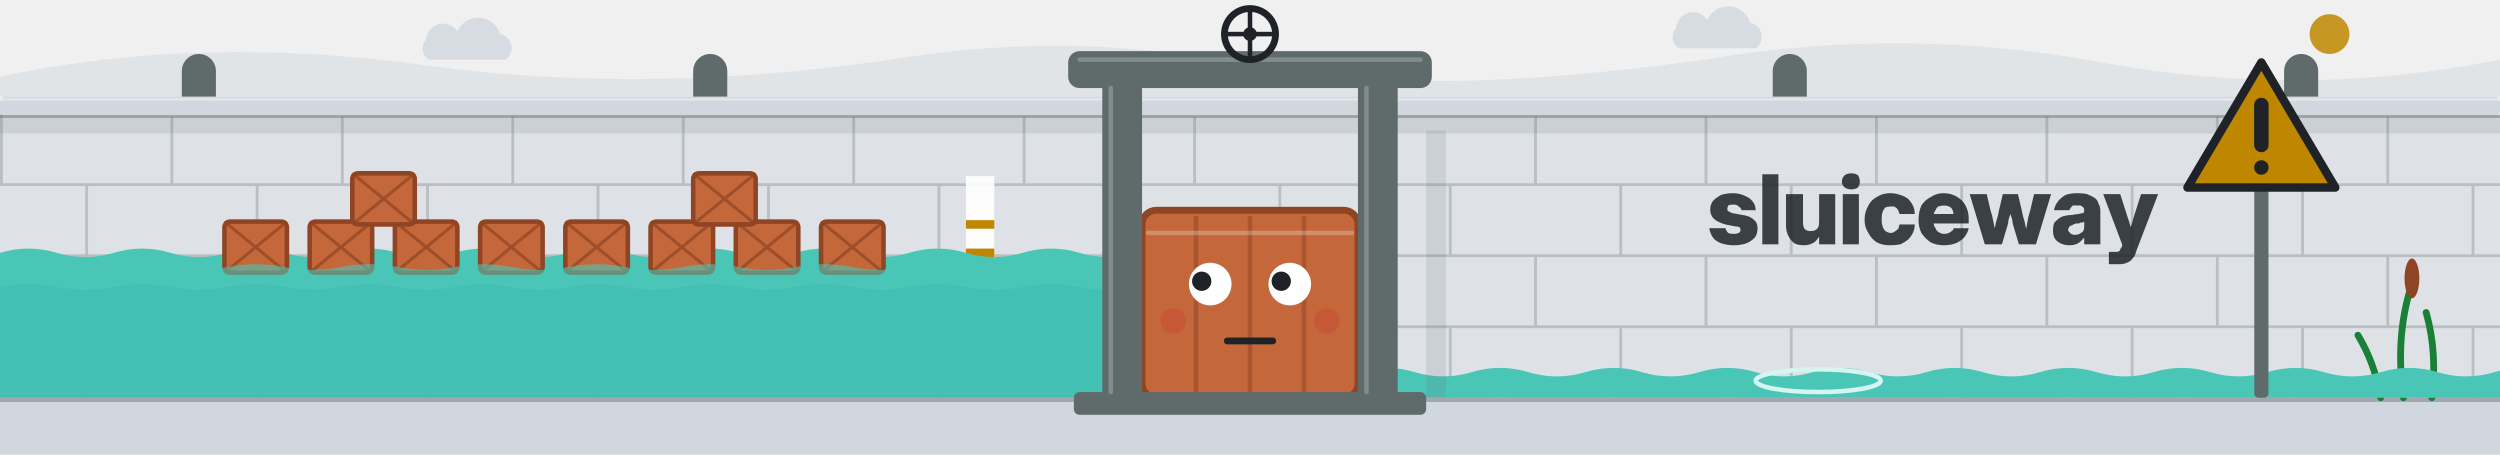
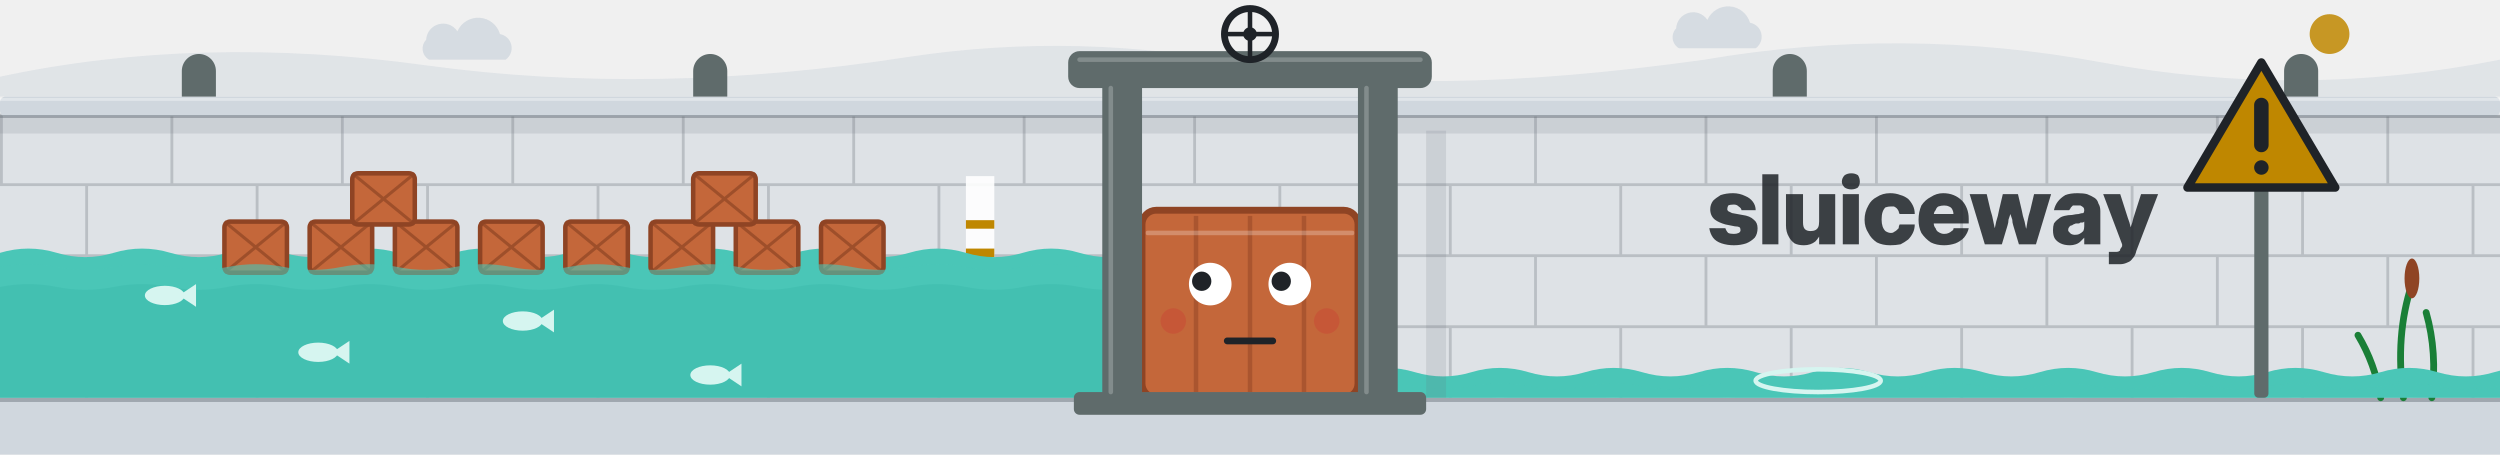
<svg xmlns="http://www.w3.org/2000/svg" viewBox="0 0 880 160" width="880" height="160" role="img" aria-label="Sluiceway: 10 stacks are pending, some delete or replace resources">
-   <style>.bob{animation:bob 2.6s ease-in-out infinite}.bob2{animation:bob 2.6s ease-in-out -1.1s infinite}.bob3{animation:bob 2.6s ease-in-out -1.9s infinite}.wave{animation:wave 3.2s linear infinite}.slow{animation-duration:6s}.lid{transform-box:fill-box;transform-origin:center;animation:lid 5s ease-in-out infinite}.puff{transform-box:fill-box;transform-origin:50% 100%;animation:puff 1.6s ease-in-out infinite}.rip{transform-box:fill-box;transform-origin:center;animation:rip 4s ease-out infinite}.cloud{animation:cloud 40s ease-in-out infinite alternate}@keyframes bob{50%{transform:translateY(-2.5px)}}@keyframes wave{to{transform:translateX(40px)}}@keyframes lid{0%,93%,100%{transform:scaleY(1)}96.5%{transform:scaleY(.08)}}@keyframes puff{50%{transform:scale(1.03,1.012)}}@keyframes rip{0%{opacity:.9;transform:scale(.15)}100%{opacity:0;transform:scale(1)}}@keyframes cloud{to{transform:translateX(70px)}}@media (prefers-reduced-motion:reduce){*{animation:none!important}}</style>
+   <style>.bob{animation:bob 2.6s ease-in-out infinite}.bob2{animation:bob 2.6s ease-in-out -1.1s infinite}.bob3{animation:bob 2.6s ease-in-out -1.9s infinite}.wave{animation:wave 3.2s linear infinite}.slow{animation-duration:6s}.lid{transform-box:fill-box;transform-origin:center;animation:lid 5s ease-in-out infinite}.puff{transform-box:fill-box;transform-origin:50% 100%;animation:puff 1.6s ease-in-out infinite}.rip{transform-box:fill-box;transform-origin:center;animation:rip 4s ease-out infinite}.cloud{animation:cloud 40s ease-in-out infinite alternate}.fish{animation:fish 7s ease-in-out infinite alternate}.fish2{animation:fish 7s ease-in-out -2.5s infinite alternate}.fish3{animation:fish 7s ease-in-out -5s infinite alternate}@keyframes bob{50%{transform:translateY(-2.5px)}}@keyframes wave{to{transform:translateX(40px)}}@keyframes lid{0%,93%,100%{transform:scaleY(1)}96.5%{transform:scaleY(.08)}}@keyframes puff{50%{transform:scale(1.03,1.012)}}@keyframes rip{0%{opacity:.9;transform:scale(.15)}100%{opacity:0;transform:scale(1)}}@keyframes cloud{to{transform:translateX(70px)}}@keyframes fish{to{transform:translateX(-14px)}}@media (prefers-reduced-motion:reduce){*{animation:none!important}}</style>
  <path d="M0 34V27q70 -15 150 -4t170 -3q60 -9 120 3t160 -2q70 -12 140 1t140 -1V34z" fill="#d0d7de" opacity=".5" />
  <g fill="#d0d7de" opacity=".8">
    <path class="cloud" d="M150 14a6 6 0 0 1 11 -3a8 8 0 0 1 15 1a5 5 0 0 1 2 9h-27a4.5 4.5 0 0 1 -1 -7z" />
    <path class="cloud" d="M590 10a6 6 0 0 1 11 -3a8 8 0 0 1 15 1a5 5 0 0 1 2 9h-27a4.5 4.5 0 0 1 -1 -7z" />
  </g>
  <circle cx="820" cy="12" r="7" fill="#bf8700" opacity=".85" />
  <rect y="40" width="880" height="100" fill="#d0d7de" opacity=".55" />
  <g stroke="#656d76" opacity=".3">
    <path d="M0 65H880M0 90H880M0 115H880" />
    <path d="M0 52.5H880M0 102.5H880M30 77.5H880M30 127.5H880" stroke-width="25" stroke-dasharray="1 59" />
  </g>
  <rect y="41" width="880" height="6" fill="#656d76" opacity=".16" />
  <rect y="34" width="880" height="7" rx="2" fill="#d0d7de" />
  <path d="M0 35H880" stroke="#ffffff" opacity=".35" />
  <path d="M0 41H880" stroke="#656d76" opacity=".5" />
  <g fill="#5f6b6b">
    <path d="M64 34v-9a6 6 0 0 1 12 0v9z" />
    <path d="M244 34v-9a6 6 0 0 1 12 0v9z" />
    <path d="M624 34v-9a6 6 0 0 1 12 0v9z" />
    <path d="M804 34v-9a6 6 0 0 1 12 0v9z" />
  </g>
  <rect y="140" width="880" height="20" fill="#d0d7de" />
  <path d="M0 140.75H880" stroke="#656d76" stroke-width="1.5" opacity=".45" />
  <rect x="340" y="62" width="10" height="72" fill="#ffffff" opacity=".9" />
  <path d="M340 120h10M340 110h10M340 100h10M340 89h10M340 79h10" stroke="#bf8700" stroke-width="3" />
  <path transform="translate(601 86) scale(0.3333)" d="M28 1q-7 0-13-2q-6-2-9-6q-3-4-4-10h17q1 3 3 5q2 1 6 1q3 0 5-1q2-1 2-3q0-2-1-3q-2-1-5-1l-10-2q-7-2-11-5q-5-4-5-11q0-5 3-9q3-3 8-6q6-2 13-2q7 0 13 3q5 2 8 6q3 4 3 9h-15q0-2-3-4q-2-2-5-2q-4 0-6 1q-1 2-1 4q0 1 1 2q2 1 4 2l11 2q8 1 12 5q4 3 4 9q0 6-3 10q-4 4-9 6q-6 2-13 2zM75-74v74h-17v-74zM102 1q-6 0-10-2q-4-3-6-7q-3-5-3-12v-33h18v30q0 5 2 7q2 2 6 2q3 0 5-1q2-1 3-3q1-2 1-6v-29h17v53h-17v-14h3q-3 7-7 11q-5 4-12 4zM143 0v-53h17v53zM152-58q-4 0-7-2q-3-3-3-6q0-4 3-7q3-2 7-2q4 0 7 2q2 3 2 7q0 3-2 6q-3 2-7 2zM193 1q-8 0-14-3q-6-4-9-10q-4-6-4-14q0-8 4-15q3-6 9-9q6-4 14-4q6 0 11 2q4 1 8 4q3 3 5 7q2 4 2 9h-16q-1-2-1-3q-1-2-2-3q-1-1-3-2q-1 0-3 0q-3 0-6 1q-2 2-3 5q-1 3-1 8q0 4 1 7q1 3 3 5q3 2 6 2q2 0 3-1q2-1 3-2q1-1 2-2q0-2 1-4h16q0 5-2 9q-2 4-5 7q-4 3-8 5q-5 1-11 1zM250 1q-8 0-14-3q-6-4-10-10q-3-6-3-14q0-8 3-15q4-6 10-9q6-4 13-4q6 0 11 2q5 2 9 6q3 3 5 8q2 5 2 11v5h-48v-10h40l-8 2q0-4-1-6q-1-3-4-4q-2-1-5-1q-3 0-6 1q-2 1-3 4q-2 2-2 6v7q0 4 2 6q1 3 3 4q3 2 6 2q3 0 5-1q2-1 3-2q2-1 2-3h16q-1 5-5 10q-4 4-9 6q-6 2-12 2zM293 0l-16-53h18l4 17q2 6 3 12q1 6 3 12h-3q2-6 3-12q2-6 3-12l4-17h16l4 17q1 6 3 12q1 6 3 12h-2q1-6 2-12q1-6 3-12l4-17h18l-16 53h-18l-6-20q-1-3-1-6q-1-3-2-6q-1-3-1-6h3q-1 3-2 6q-1 3-2 6q0 3-1 6l-6 20zM383 1q-6 0-10-2q-4-2-6-5q-2-3-2-9q0-4 1-7q2-3 5-5q2-2 6-3q4-1 8-1q5-1 7-1q3-1 5-1q1-1 1-3q0-2-1-3q-1-1-3-2q-1 0-4 0q-2 0-4 0q-1 1-2 2q-1 2-2 3h-16q1-5 4-9q3-4 8-7q5-2 13-2q6 0 10 1q5 2 8 4q3 2 4 6q2 3 2 8v35h-17v-7q-2 2-4 4q-2 2-5 3q-3 1-6 1zM388-10q3 0 5-1q2-1 4-3q1-2 1-5v-5q-1 1-2 1q-1 0-2 0q-1 1-2 1q-2 0-3 0q-3 1-4 2q-2 0-3 2q-1 1-1 3q0 1 1 2q1 1 2 2q2 1 4 1zM424 21v-13h8q2 0 3-1q1 0 1-2q1-1 2-3v-2l-20-53h18l8 25q2 5 3 10q1 5 3 10h-5q1-5 2-10q2-5 3-10l8-25h18l-23 60q-1 5-4 8q-2 3-5 4q-4 2-8 2q-3 0-6 0q-3 0-6 0z" fill="#1f2328" opacity=".85" />
  <path d="M846 140q-3 -22 3 -40M856 140q2 -16 -2 -30M838 140q-2 -12 -8 -22" stroke="#1a7f37" stroke-width="2.4" stroke-linecap="round" fill="none" />
  <ellipse cx="849" cy="98" rx="2.6" ry="7" fill="#8f4424" />
  <defs>
    <g id="k">
      <rect x="-11" y="-15" width="22" height="18" rx="2" fill="#c4673a" stroke="#8f4424" stroke-width="1.6" />
      <path d="M-11 -15l22 18M11 -15l-22 18" stroke="#8f4424" stroke-width="1.1" opacity=".7" />
+     </g>
+     <g id="f">
+       <g fill="#d6f5f0">
+         <ellipse rx="7" ry="3.4" />
+         <path d="M5 0l6 -4v8z" />
+       </g>
    </g>
  </defs>
  <clipPath id="c1">
    <rect x="0" y="81" width="402" height="59" />
  </clipPath>
  <g clip-path="url(#c1)">
    <g class="wave">
      <path d="M-40 89q10 -3 20 0t20 0t20 0t20 0t20 0t20 0t20 0t20 0t20 0t20 0t20 0t20 0t20 0t20 0t20 0t20 0t20 0t20 0t20 0t20 0t20 0t20 0t20 0t20 0V140H-40Z" fill="#4ac6b7" />
    </g>
  </g>
  <clipPath id="c2">
    <rect x="0" y="93" width="402" height="47" />
  </clipPath>
  <g clip-path="url(#c2)">
    <g class="wave slow">
      <path d="M-40 101q10 -2 20 0t20 0t20 0t20 0t20 0t20 0t20 0t20 0t20 0t20 0t20 0t20 0t20 0t20 0t20 0t20 0t20 0t20 0t20 0t20 0t20 0t20 0t20 0t20 0V140H-40Z" fill="#0f8f83" opacity="0.28" />
    </g>
  </g>
  <clipPath id="c3">
    <rect x="478" y="123" width="402" height="17" />
  </clipPath>
  <g clip-path="url(#c3)">
    <g class="wave slow">
      <path d="M438 131q10 -3 20 0t20 0t20 0t20 0t20 0t20 0t20 0t20 0t20 0t20 0t20 0t20 0t20 0t20 0t20 0t20 0t20 0t20 0t20 0t20 0t20 0t20 0t20 0t20 0V140H438Z" fill="#4ac6b7" />
    </g>
  </g>
  <clipPath id="c4">
    <rect x="478" y="133" width="402" height="7" />
  </clipPath>
  <g clip-path="url(#c4)">
    <g class="wave slow">
      <path d="M438 141q10 -2 20 0t20 0t20 0t20 0t20 0t20 0t20 0t20 0t20 0t20 0t20 0t20 0t20 0t20 0t20 0t20 0t20 0t20 0t20 0t20 0t20 0t20 0t20 0t20 0V140H438Z" fill="#0f8f83" opacity="0.28" />
    </g>
  </g>
  <use class="bob" href="#k" x="300" y="93" />
  <use class="bob2" href="#k" x="270" y="93" />
  <use class="bob3" href="#k" x="240" y="93" />
  <use class="bob2" href="#k" x="255" y="76" />
  <use class="bob" href="#k" x="210" y="93" />
  <use class="bob2" href="#k" x="180" y="93" />
  <use class="bob3" href="#k" x="150" y="93" />
  <use class="bob" href="#k" x="120" y="93" />
  <use class="bob3" href="#k" x="135" y="76" />
  <use class="bob2" href="#k" x="90" y="93" />
  <clipPath id="c5">
    <rect x="0" y="86" width="402" height="54" />
  </clipPath>
  <g clip-path="url(#c5)">
    <g class="wave slow">
      <path d="M-40 94q10 -2 20 0t20 0t20 0t20 0t20 0t20 0t20 0t20 0t20 0t20 0t20 0t20 0t20 0t20 0t20 0t20 0t20 0t20 0t20 0t20 0t20 0t20 0t20 0t20 0V140H-40Z" fill="#4ac6b7" opacity="0.6" />
    </g>
  </g>
  <clipPath id="c6">
    <rect x="478" y="128" width="402" height="12" />
  </clipPath>
  <g clip-path="url(#c6)">
    <g class="wave slow">
      <path d="M438 136q10 -2 20 0t20 0t20 0t20 0t20 0t20 0t20 0t20 0t20 0t20 0t20 0t20 0t20 0t20 0t20 0t20 0t20 0t20 0t20 0t20 0t20 0t20 0t20 0t20 0V140H438Z" fill="#4ac6b7" opacity="0.6" />
    </g>
  </g>
+   <use class="fish" href="#f" x="250" y="132" />
+   <use class="fish2" href="#f" x="112" y="124" />
+   <use class="fish3" href="#f" x="184" y="113" />
+   <use class="fish2" href="#f" x="58" y="104" />
  <g fill="none" stroke="#d6f5f0" stroke-width="1.6">
    <ellipse class="rip" cx="640" cy="134" rx="22" ry="4" />
  </g>
  <rect x="793.5" y="60" width="5" height="80" rx="1.5" fill="#5f6b6b" />
  <path d="M796 22l26 44h-52z" fill="#bf8700" stroke="#1f2328" stroke-width="3" stroke-linejoin="round" />
  <path d="M796 36.96v14.08m0 7.92v0" stroke="#1f2328" stroke-width="5.1" stroke-linecap="round" />
  <path d="M502 46h7v94h-7z" fill="#656d76" opacity=".16" />
  <g class="puff">
    <rect x="402" y="74" width="76" height="66" rx="5" fill="#c4673a" />
    <path d="M421 76v62M440 76v62M459 76v62" stroke="#8f4424" stroke-width="1.6" opacity=".5" />
    <path d="M404 82h72" stroke="#ffffff" stroke-width="1.6" opacity=".25" stroke-linecap="round" />
    <rect x="402" y="74" width="76" height="66" rx="5" fill="none" stroke="#8f4424" stroke-width="2.4" />
    <g class="lid">
      <g fill="#ffffff">
        <circle cx="426" cy="100" r="7.5" />
        <circle cx="454" cy="100" r="7.5" />
      </g>
      <g fill="#1f2328">
        <circle cx="423" cy="99" r="3.4" />
        <circle cx="451" cy="99" r="3.4" />
      </g>
    </g>
    <g fill="#cf222e" opacity=".22">
      <circle cx="413" cy="113" r="4.5" />
      <circle cx="467" cy="113" r="4.5" />
    </g>
    <path d="M432 120h16" stroke="#1f2328" stroke-width="2.4" fill="none" stroke-linecap="round" />
  </g>
  <g fill="#5f6b6b">
    <rect x="378" y="138" width="124" height="8" rx="2" />
    <rect x="388" y="26" width="14" height="114" rx="2" />
    <rect x="478" y="26" width="14" height="114" rx="2" />
    <rect x="376" y="18" width="128" height="13" rx="4" />
  </g>
  <path d="M391 31v107M481 31v107M380 21h120" stroke="#ffffff" stroke-width="1.6" opacity=".22" stroke-linecap="round" />
  <g transform="translate(440 12)">
    <g>
      <circle r="9" fill="none" stroke="#1f2328" stroke-width="2.4" />
      <path d="M-9 0h18M0 -9v18" stroke="#1f2328" stroke-width="1.6" />
      <circle r="2.4" fill="#1f2328" />
    </g>
  </g>
</svg>
